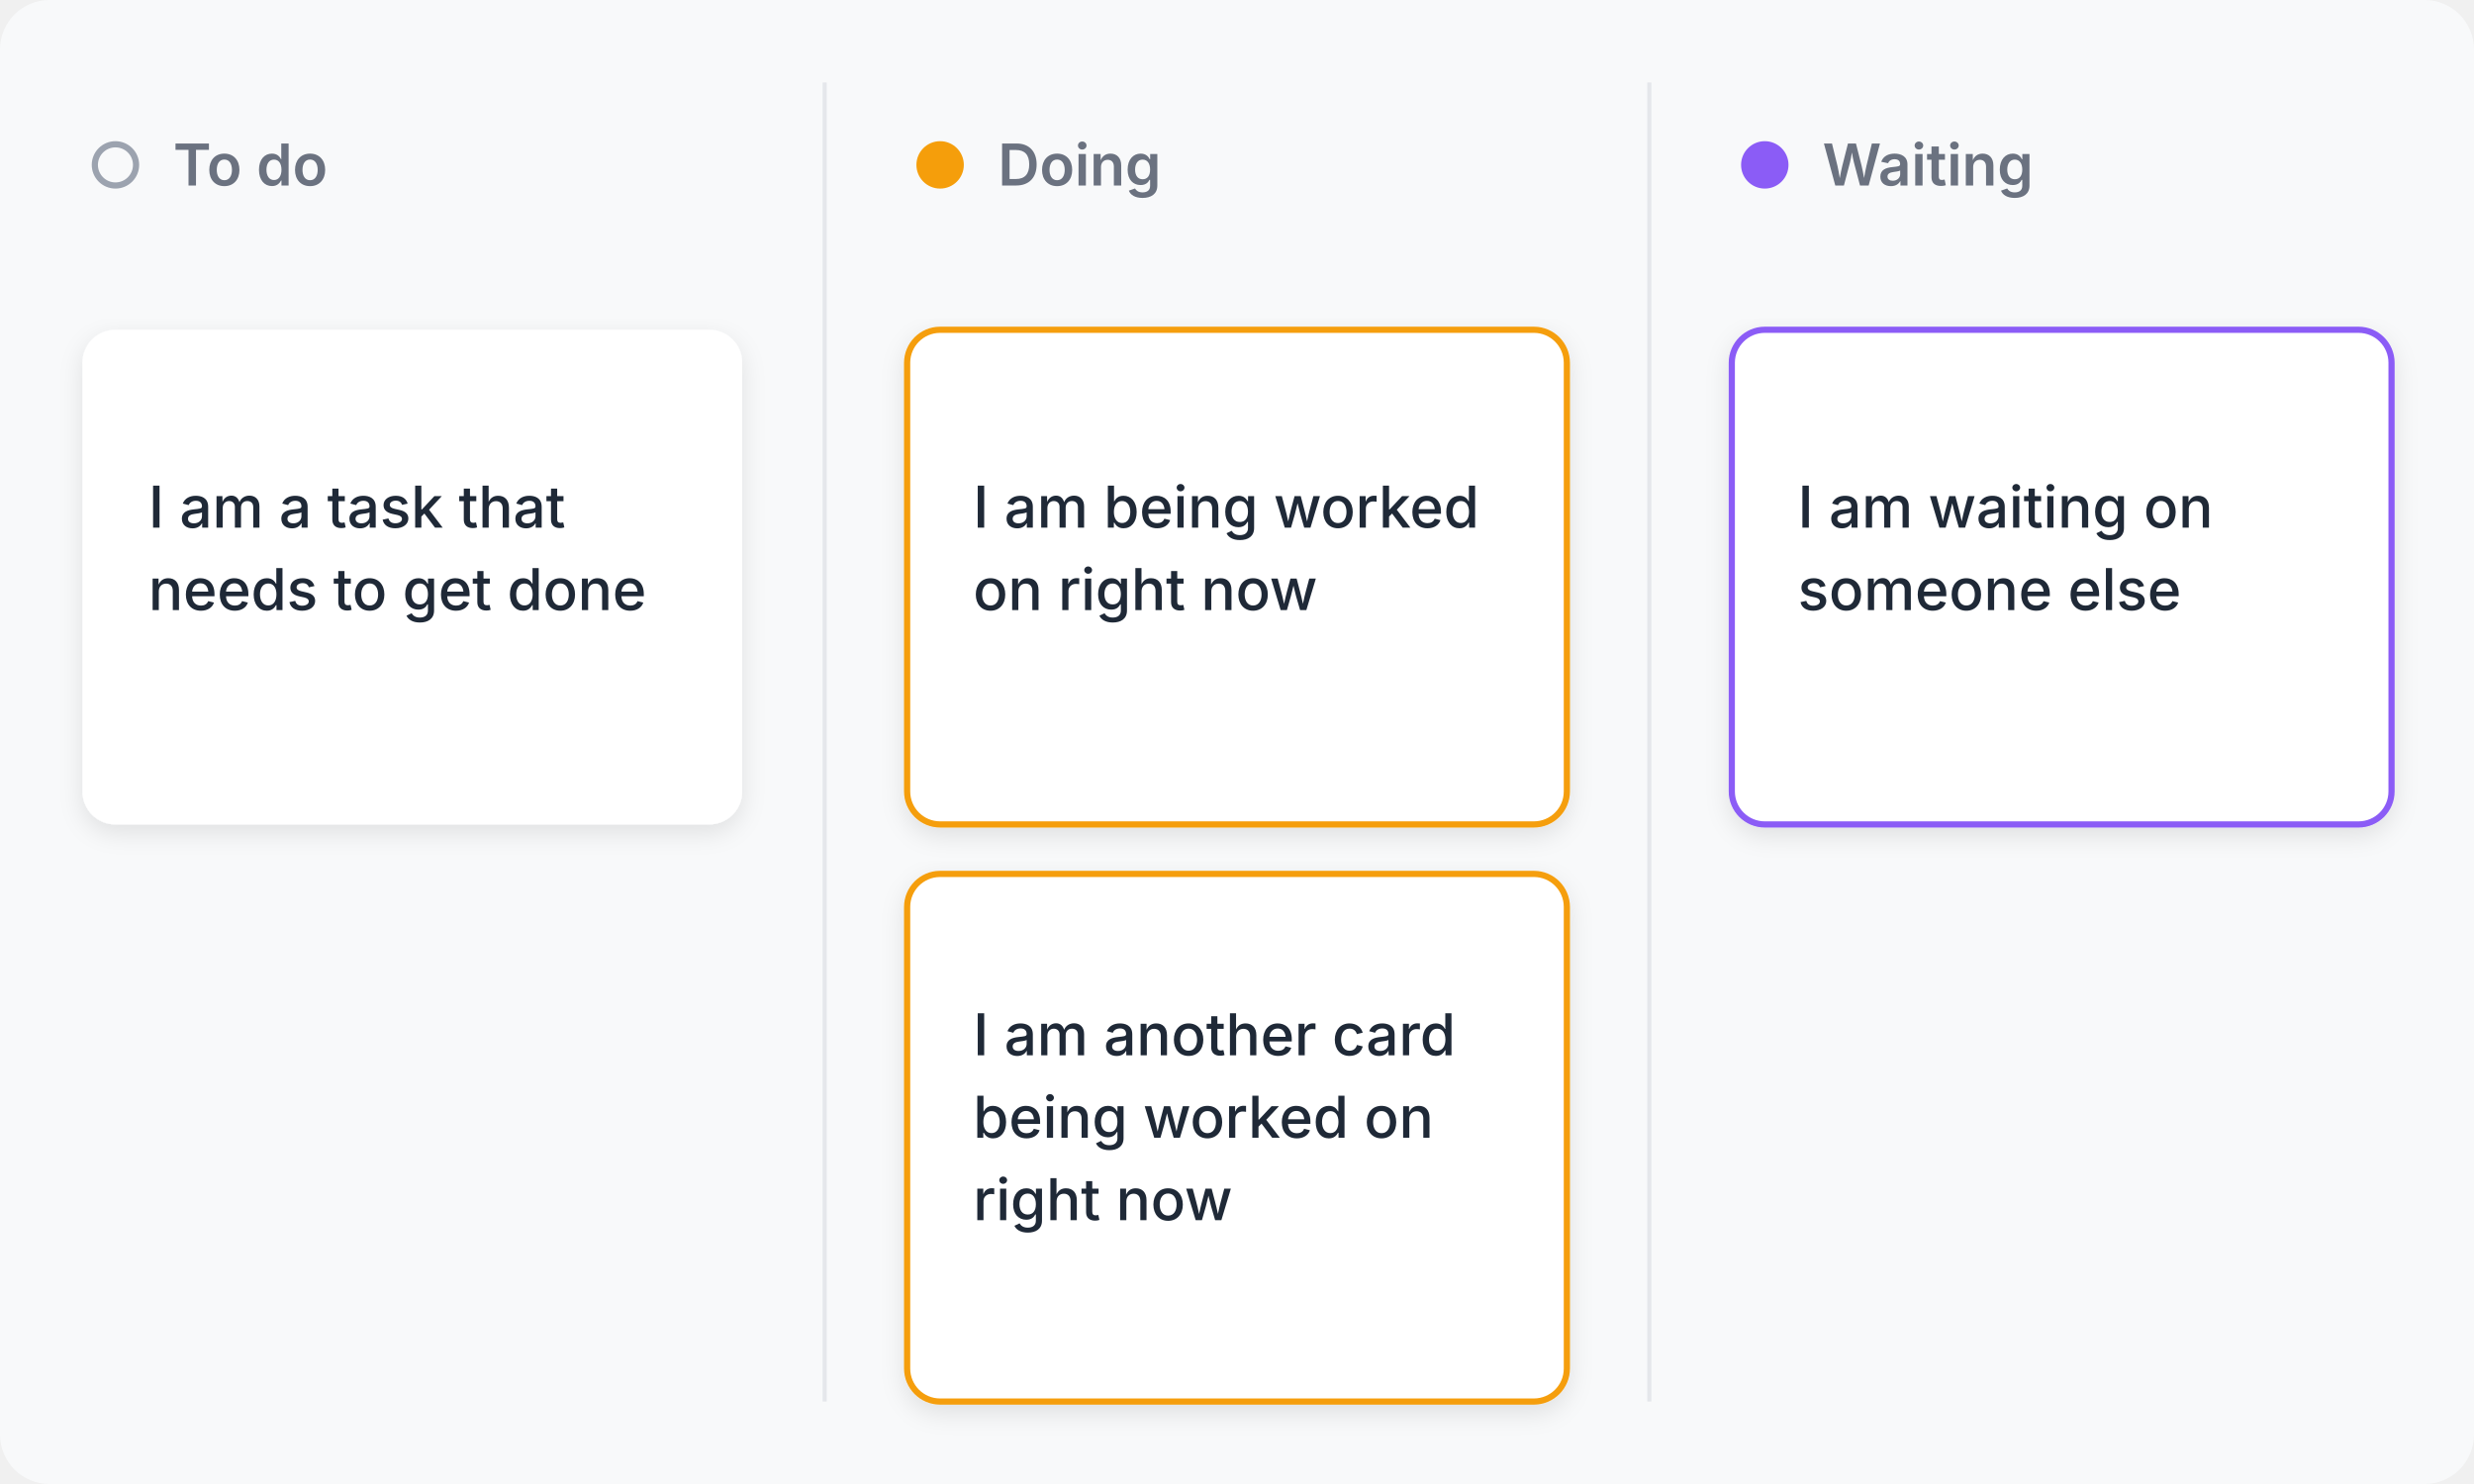
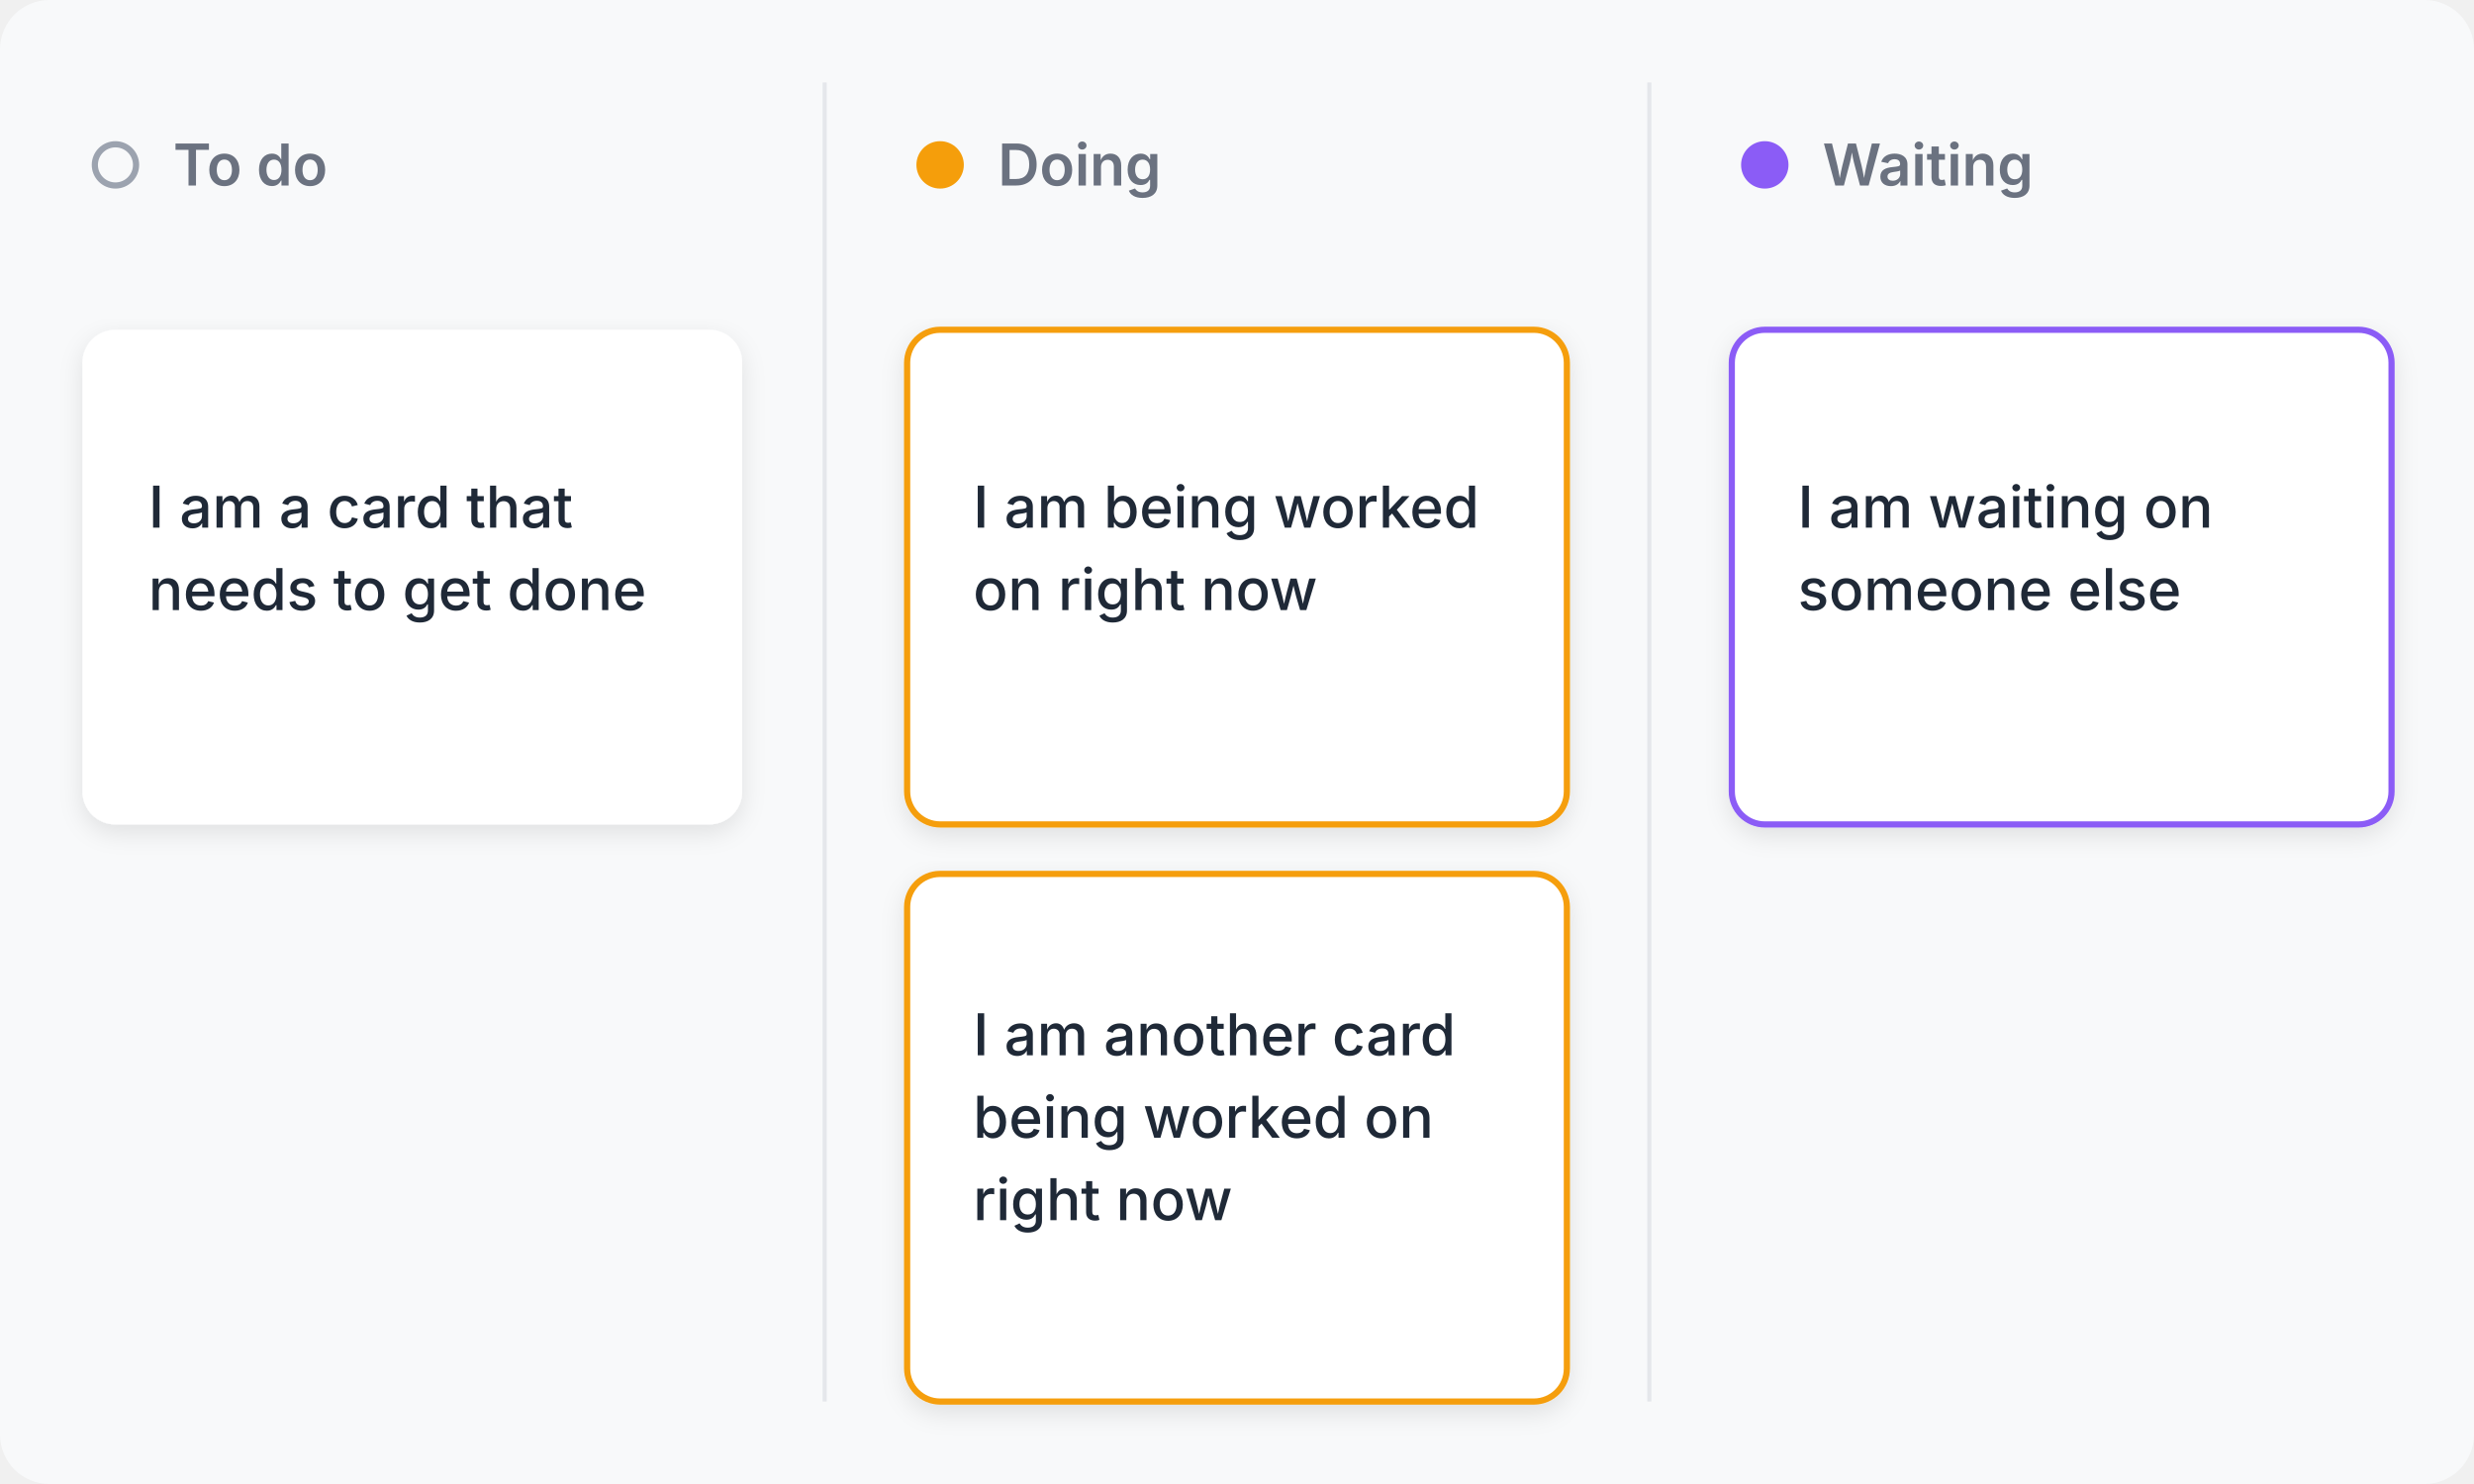
<svg xmlns="http://www.w3.org/2000/svg" viewBox="0 0 600 360" font-family="-apple-system, BlinkMacSystemFont, 'Segoe UI', sans-serif">
  <defs>
    <filter id="shadow" x="-4%" y="-4%" width="108%" height="116%">
      <feDropShadow dx="0" dy="2" stdDeviation="3" flood-opacity="0.1" />
    </filter>
  </defs>
  <rect width="600" height="360" rx="12" fill="#f8f9fa" />
  <circle cx="28" cy="40" r="5" fill="none" stroke="#9ca3af" stroke-width="1.5" />
  <text x="42" y="45" font-size="14" font-weight="600" fill="#6b7280">To do</text>
  <circle cx="228" cy="40" r="5" fill="#f59e0b" stroke="#f59e0b" stroke-width="1.5" />
  <text x="242" y="45" font-size="14" font-weight="600" fill="#6b7280">Doing</text>
  <circle cx="428" cy="40" r="5" fill="#8b5cf6" stroke="#8b5cf6" stroke-width="1.5" />
  <text x="442" y="45" font-size="14" font-weight="600" fill="#6b7280">Waiting</text>
  <line x1="200" y1="20" x2="200" y2="340" stroke="#e5e7eb" stroke-width="1" />
  <line x1="400" y1="20" x2="400" y2="340" stroke="#e5e7eb" stroke-width="1" />
  <rect x="20" y="80" width="160" height="120" rx="8" fill="white" filter="url(#shadow)" />
-   <text x="36" y="128" font-size="14" font-weight="500" fill="#1f2937">I am a task that</text>
+   <text x="36" y="128" font-size="14" font-weight="500" fill="#1f2937">I am a card that</text>
  <text x="36" y="148" font-size="14" font-weight="500" fill="#1f2937">needs to get done</text>
  <rect x="220" y="80" width="160" height="120" rx="8" fill="white" filter="url(#shadow)" stroke="#f59e0b" stroke-width="1.5" />
  <text x="236" y="128" font-size="14" font-weight="500" fill="#1f2937">I am being worked</text>
  <text x="236" y="148" font-size="14" font-weight="500" fill="#1f2937">on right now</text>
  <rect x="220" y="212" width="160" height="128" rx="8" fill="white" filter="url(#shadow)" stroke="#f59e0b" stroke-width="1.5" />
  <text x="236" y="256" font-size="14" font-weight="500" fill="#1f2937">I am another card</text>
  <text x="236" y="276" font-size="14" font-weight="500" fill="#1f2937">being worked on</text>
  <text x="236" y="296" font-size="14" font-weight="500" fill="#1f2937">right now</text>
  <rect x="420" y="80" width="160" height="120" rx="8" fill="white" filter="url(#shadow)" stroke="#8b5cf6" stroke-width="1.5" />
  <text x="436" y="128" font-size="14" font-weight="500" fill="#1f2937">I am waiting on</text>
  <text x="436" y="148" font-size="14" font-weight="500" fill="#1f2937">someone else</text>
</svg>
